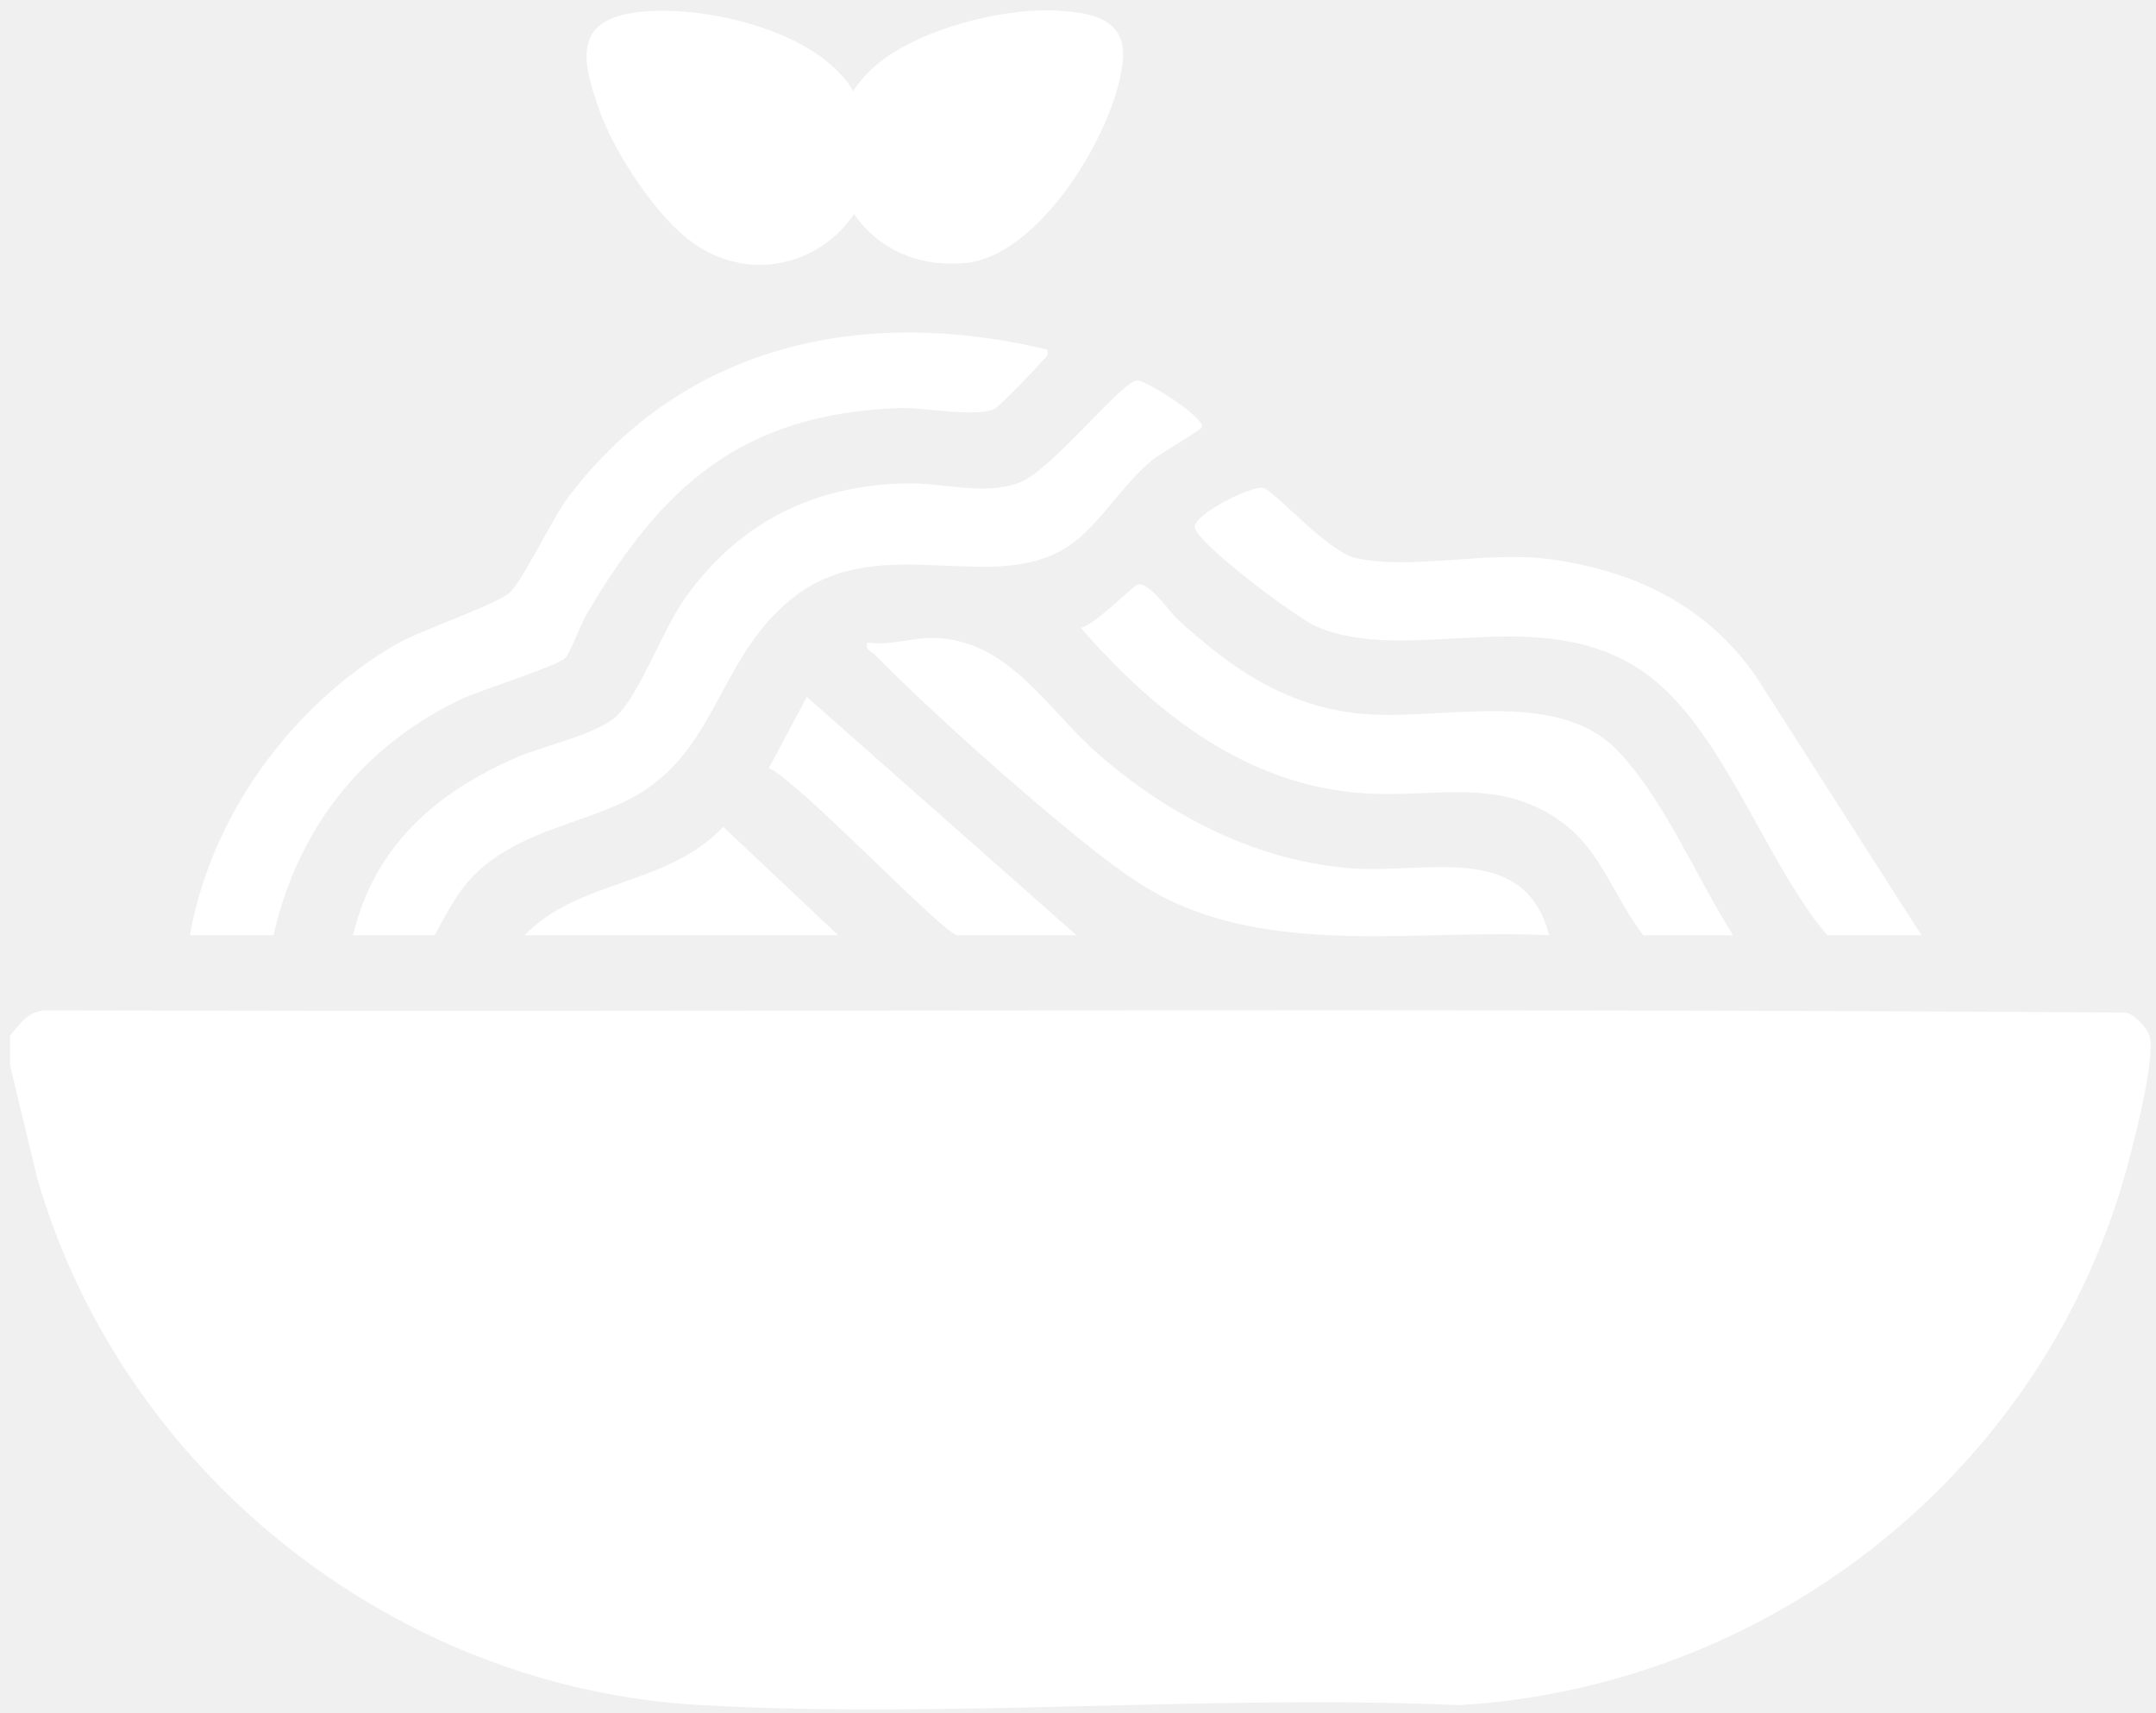
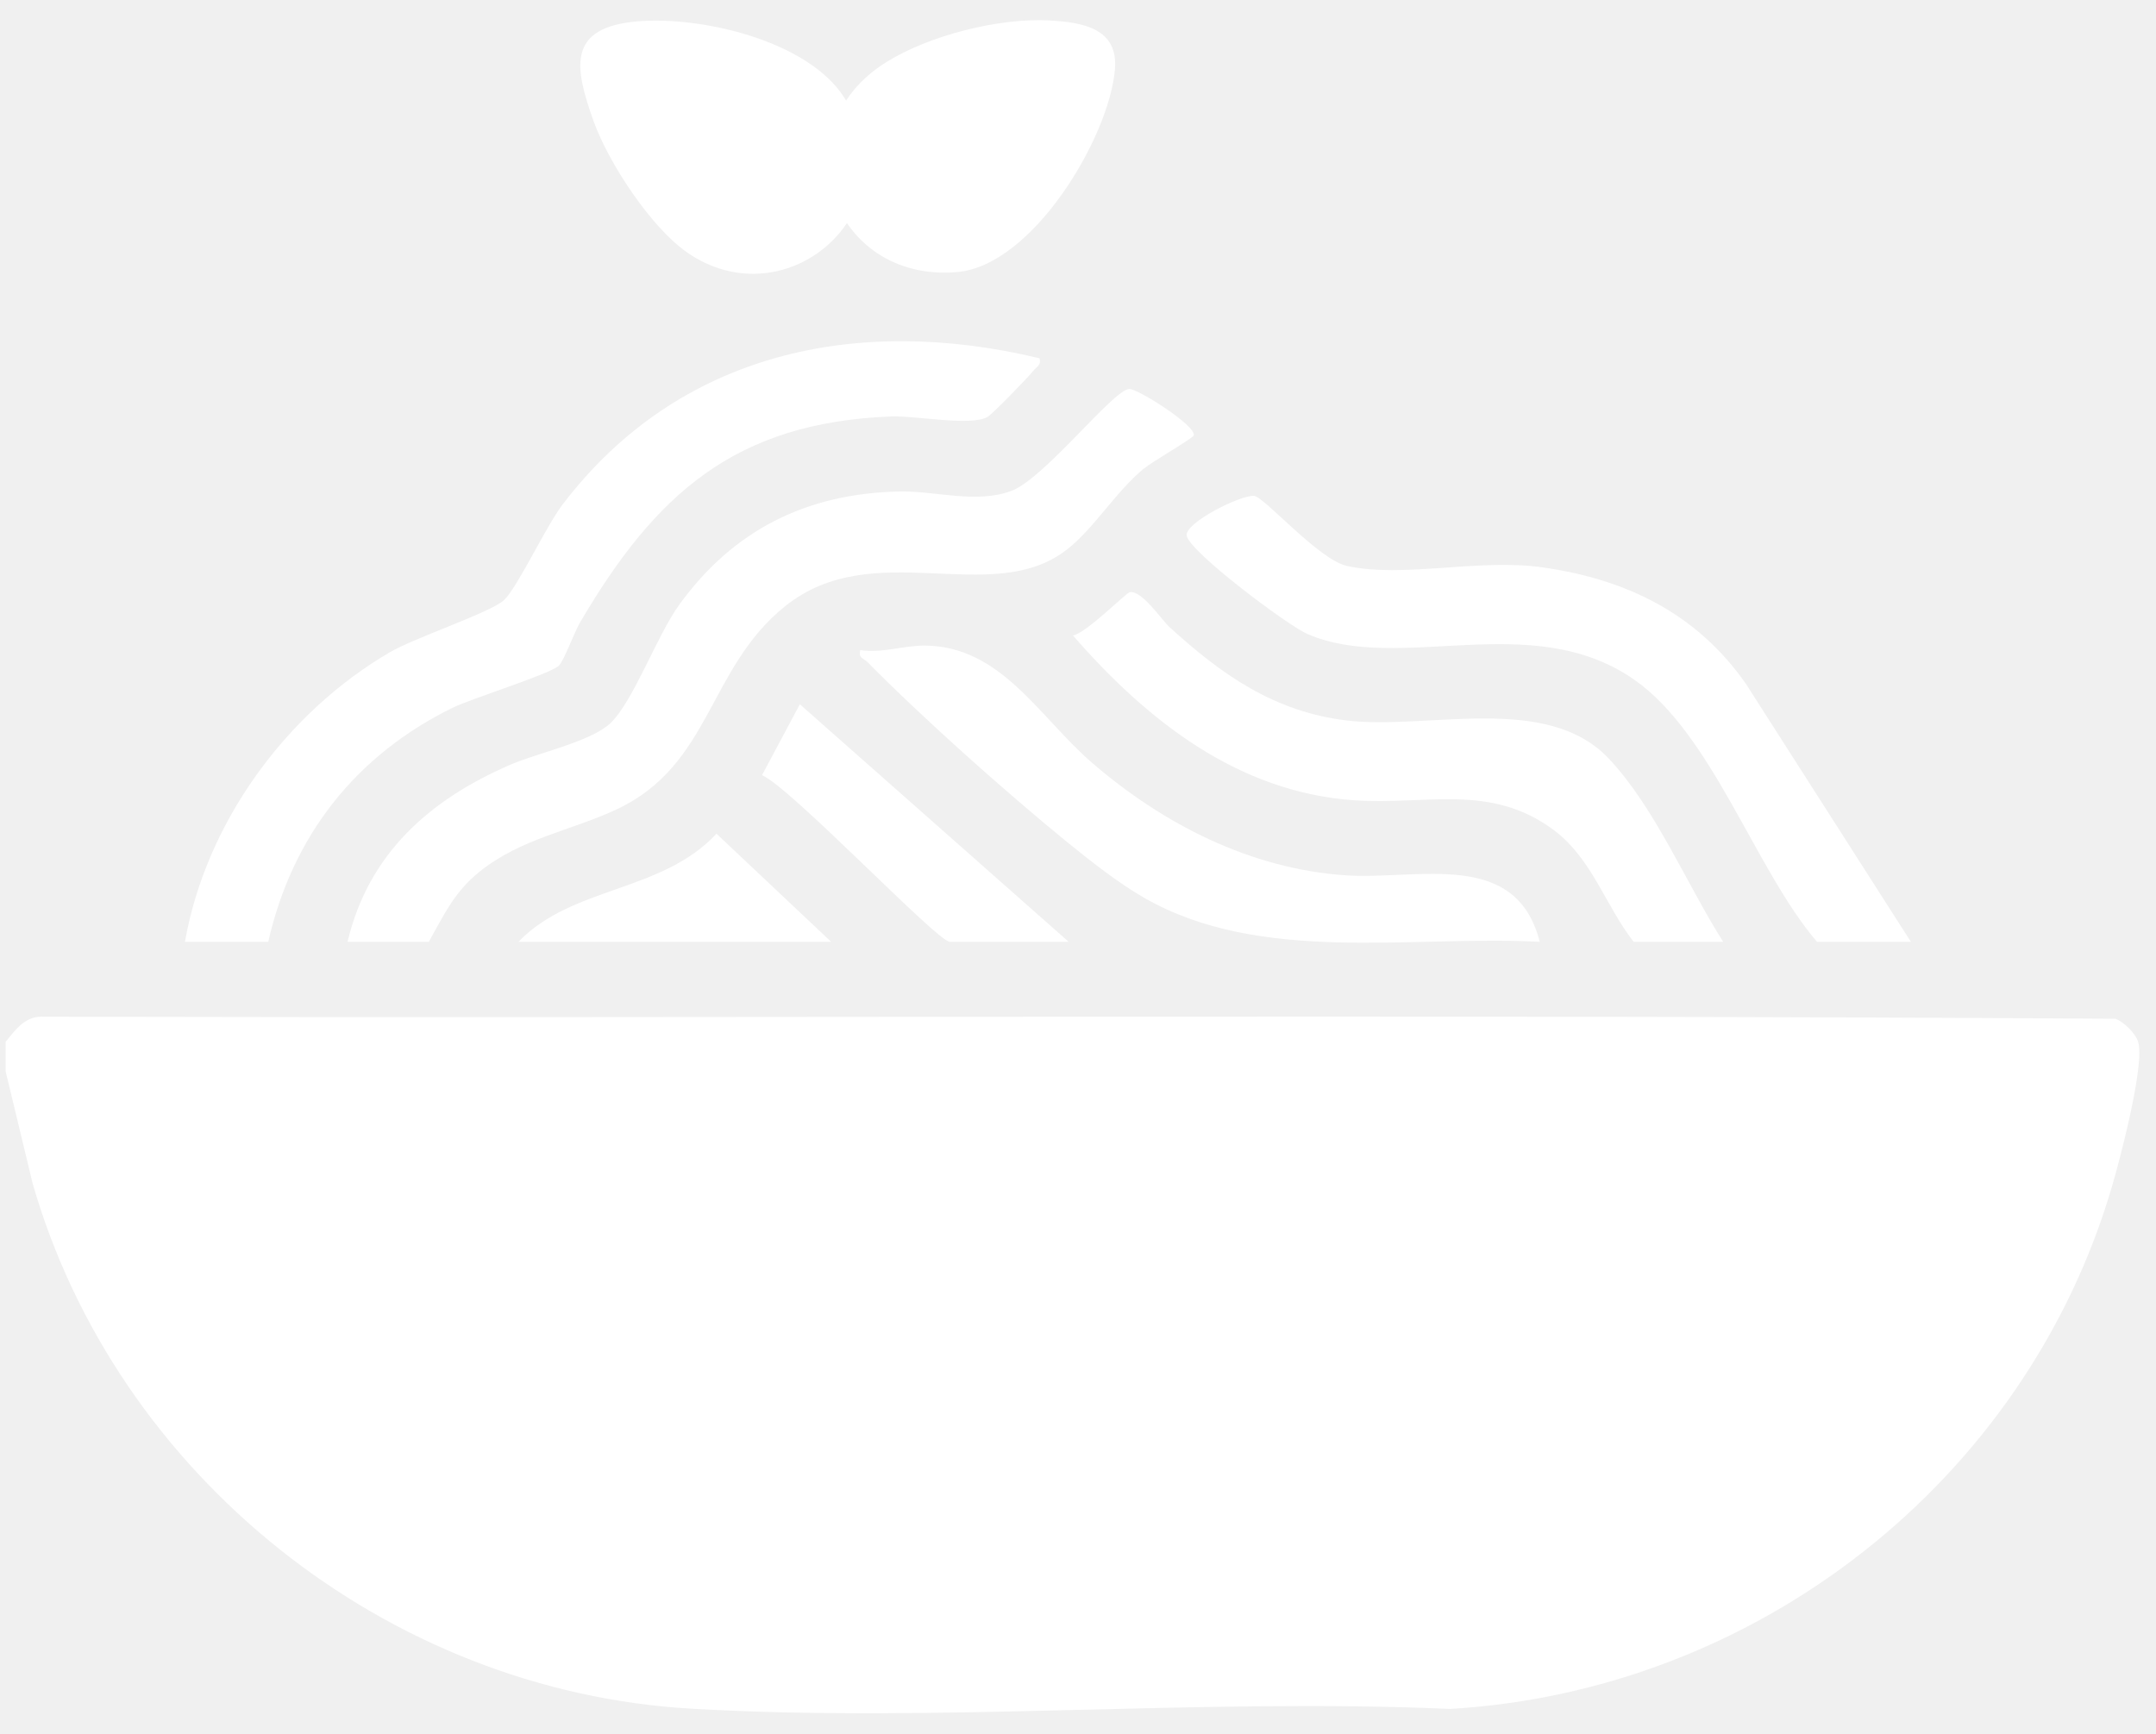
- <svg xmlns="http://www.w3.org/2000/svg" width="141" height="112" viewBox="0 0 141 112" fill="none">
-   <path d="M12.42 61.156C13.79 53.36 19.043 46.145 25.843 42.166C27.567 41.16 32.471 39.552 33.351 38.733C34.231 37.914 36.102 33.9 37.199 32.459C44.823 22.444 56.547 19.992 68.494 22.863C68.615 23.339 68.297 23.409 68.084 23.682C67.776 24.087 65.39 26.534 65.086 26.706C63.979 27.343 60.384 26.62 58.767 26.68C48.473 27.075 43.276 31.807 38.351 40.184C37.967 40.837 37.305 42.677 36.956 43.031C36.42 43.572 31.283 45.164 30.004 45.786C23.634 48.901 19.458 54.209 17.886 61.156H12.415H12.42Z" fill="white" />
-   <path d="M0.655 69.639V67.723C1.353 66.859 1.975 65.974 3.239 66.07C48.513 66.181 93.813 65.913 139.067 66.207C139.608 66.373 140.402 67.172 140.569 67.708C141.034 69.164 139.381 75.428 138.85 77.233C133.177 96.546 115.563 110.308 95.436 111.496C79.065 110.773 61.926 112.421 45.647 111.481C25.661 110.328 7.951 96.182 2.43 77.021L0.65 69.634L0.655 69.639Z" fill="white" />
-   <path d="M23.088 61.156C24.468 55.357 28.472 51.833 33.761 49.538C35.525 48.769 39.054 48.026 40.333 46.813C41.835 45.392 43.372 41.079 44.858 39.027C48.402 34.133 53.215 31.721 59.318 31.605C61.673 31.559 64.358 32.429 66.659 31.559C68.817 30.745 73.317 24.936 74.374 24.876C74.915 24.845 78.762 27.277 78.61 27.919C78.565 28.111 75.906 29.633 75.324 30.108C73.474 31.635 72.048 34.062 70.258 35.437C65.293 39.259 57.609 34.466 51.8 39.133C46.729 43.203 46.956 49.533 40.773 52.45C37.745 53.876 34.494 54.351 31.748 56.555C30.1 57.88 29.423 59.366 28.422 61.156H23.088Z" fill="white" />
-   <path d="M125.655 61.155H119.502C115.437 56.413 112.626 47.484 107.469 43.925C100.719 39.269 92.18 43.571 86.088 40.968C84.789 40.411 78.297 35.543 78.145 34.496C78.019 33.647 81.74 31.802 82.574 31.892C83.237 31.963 86.816 36.084 88.656 36.488C92.332 37.302 97.266 35.998 101.422 36.574C106.943 37.343 111.605 39.592 114.835 44.224L125.665 61.16L125.655 61.155Z" fill="white" />
-   <path d="M113.349 61.155H107.469C105.618 58.774 104.719 55.67 102.226 53.819C98.06 50.725 93.894 52.197 89.132 51.868C81.492 51.342 75.511 46.6 70.683 41.054C71.532 40.917 74.177 38.253 74.409 38.212C75.203 38.076 76.497 40.022 76.998 40.482C80.426 43.622 83.879 46.054 88.631 46.63C93.94 47.272 101.746 44.81 105.831 49.123C108.864 52.328 110.973 57.424 113.349 61.16V61.155Z" fill="white" />
-   <path d="M69.176 0.699C71.32 0.82 73.676 1.204 73.438 3.924C73.044 8.409 68.039 16.781 63.079 17.206C54.757 17.919 51.365 7.817 58.453 3.419C61.284 1.659 65.85 0.512 69.176 0.694V0.699Z" fill="white" />
-   <path d="M45.333 15.891C42.977 14.243 40.212 10.027 39.241 7.327C37.957 3.747 37.482 1.154 42.103 0.754C46.289 0.395 53.291 2.013 55.677 5.754C60.374 13.121 51.901 20.497 45.328 15.891H45.333Z" fill="white" />
-   <path d="M101.311 61.156C92.832 60.711 82.999 62.657 75.349 58.264C73.656 57.293 71.795 55.827 70.273 54.588C66.289 51.337 60.768 46.428 57.189 42.783C56.951 42.545 56.587 42.555 56.729 42.014C58.175 42.232 59.575 41.706 60.971 41.716C65.976 41.757 68.483 46.423 71.916 49.391C76.583 53.425 82.331 56.373 88.58 56.792C93.322 57.111 99.753 55.028 101.311 61.156Z" fill="white" />
-   <path d="M70.405 61.156H62.609C61.785 61.156 52.189 51.039 50.283 50.22L52.765 45.569L70.405 61.156Z" fill="white" />
-   <path d="M34.302 61.156C37.841 57.48 43.685 57.935 47.295 54.062L54.818 61.156H34.302Z" fill="white" />
+ <svg xmlns="http://www.w3.org/2000/svg" width="97" height="78" viewBox="0 0 97 78" fill="none">
+   <path d="M8.321 42.38C9.26 37.034 12.862 32.087 17.525 29.358C18.707 28.669 22.07 27.566 22.674 27.004C23.277 26.443 24.559 23.69 25.312 22.702C30.54 15.834 38.579 14.153 46.771 16.122C46.855 16.448 46.636 16.497 46.49 16.684C46.279 16.961 44.643 18.639 44.435 18.757C43.675 19.194 41.211 18.698 40.101 18.739C33.043 19.01 29.479 22.255 26.102 27.999C25.839 28.447 25.384 29.709 25.145 29.951C24.778 30.322 21.256 31.414 20.378 31.841C16.01 33.976 13.147 37.616 12.069 42.38H8.317H8.321Z" fill="white" />
+   <path d="M0.253 48.197L0.253 46.883C0.732 46.29 1.158 45.684 2.025 45.75C33.07 45.826 64.133 45.642 95.164 45.843C95.535 45.958 96.08 46.505 96.194 46.873C96.513 47.871 95.379 52.167 95.015 53.404C91.126 66.647 79.047 76.084 65.246 76.899C54.02 76.403 42.268 77.533 31.105 76.888C17.4 76.098 5.256 66.398 1.47 53.259L0.25 48.194L0.253 48.197Z" fill="white" />
+   <path d="M15.636 42.38C16.582 38.403 19.328 35.987 22.954 34.413C24.164 33.886 26.584 33.376 27.461 32.544C28.491 31.57 29.545 28.613 30.564 27.206C32.994 23.85 36.294 22.196 40.479 22.116C42.094 22.085 43.935 22.681 45.513 22.085C46.993 21.527 50.078 17.544 50.803 17.502C51.174 17.481 53.812 19.149 53.708 19.589C53.677 19.721 51.854 20.764 51.455 21.09C50.186 22.137 49.208 23.801 47.981 24.744C44.577 27.365 39.307 24.078 35.324 27.278C31.847 30.069 32.003 34.41 27.763 36.41C25.686 37.388 23.457 37.713 21.574 39.225C20.444 40.133 19.98 41.153 19.293 42.38H15.636Z" fill="white" />
+   <path d="M85.967 42.379H81.748C78.961 39.128 77.033 33.005 73.497 30.564C68.869 27.372 63.014 30.322 58.836 28.536C57.945 28.155 53.494 24.817 53.39 24.099C53.303 23.517 55.855 22.251 56.426 22.314C56.881 22.362 59.335 25.188 60.597 25.465C63.117 26.023 66.501 25.129 69.351 25.524C73.137 26.051 76.333 27.593 78.548 30.769L85.974 42.383L85.967 42.379Z" fill="white" />
+   <path d="M77.529 42.379H73.497C72.228 40.747 71.611 38.618 69.902 37.349C67.045 35.227 64.189 36.236 60.923 36.011C55.684 35.65 51.583 32.398 48.273 28.595C48.855 28.502 50.668 26.675 50.828 26.647C51.372 26.553 52.259 27.888 52.602 28.204C54.953 30.357 57.321 32.024 60.58 32.419C64.22 32.86 69.573 31.171 72.374 34.128C74.454 36.326 75.9 39.821 77.529 42.383V42.379Z" fill="white" />
+   <path d="M47.239 0.923C48.709 1.007 50.325 1.27 50.161 3.135C49.891 6.21 46.459 11.951 43.058 12.243C37.352 12.731 35.025 5.805 39.886 2.789C41.827 1.582 44.958 0.795 47.239 0.92V0.923Z" fill="white" />
+   <path d="M30.89 11.341C29.274 10.211 27.378 7.32 26.712 5.469C25.832 3.014 25.506 1.236 28.674 0.962C31.545 0.716 36.346 1.825 37.983 4.39C41.203 9.441 35.393 14.5 30.886 11.341H30.89Z" fill="white" />
+   <path d="M69.274 42.38C63.46 42.075 56.717 43.409 51.472 40.397C50.31 39.731 49.035 38.725 47.991 37.876C45.259 35.647 41.474 32.281 39.019 29.781C38.856 29.618 38.607 29.625 38.704 29.254C39.695 29.403 40.656 29.043 41.612 29.05C45.044 29.077 46.764 32.277 49.118 34.312C52.318 37.079 56.26 39.1 60.545 39.388C63.797 39.606 68.206 38.178 69.274 42.38Z" fill="white" />
+   <path d="M48.081 42.38H42.736C42.17 42.38 35.59 35.443 34.283 34.881L35.986 31.691L48.081 42.38Z" fill="white" />
+   <path d="M23.325 42.38C25.752 39.859 29.76 40.171 32.235 37.516L37.394 42.38H23.325Z" fill="white" />
</svg>
